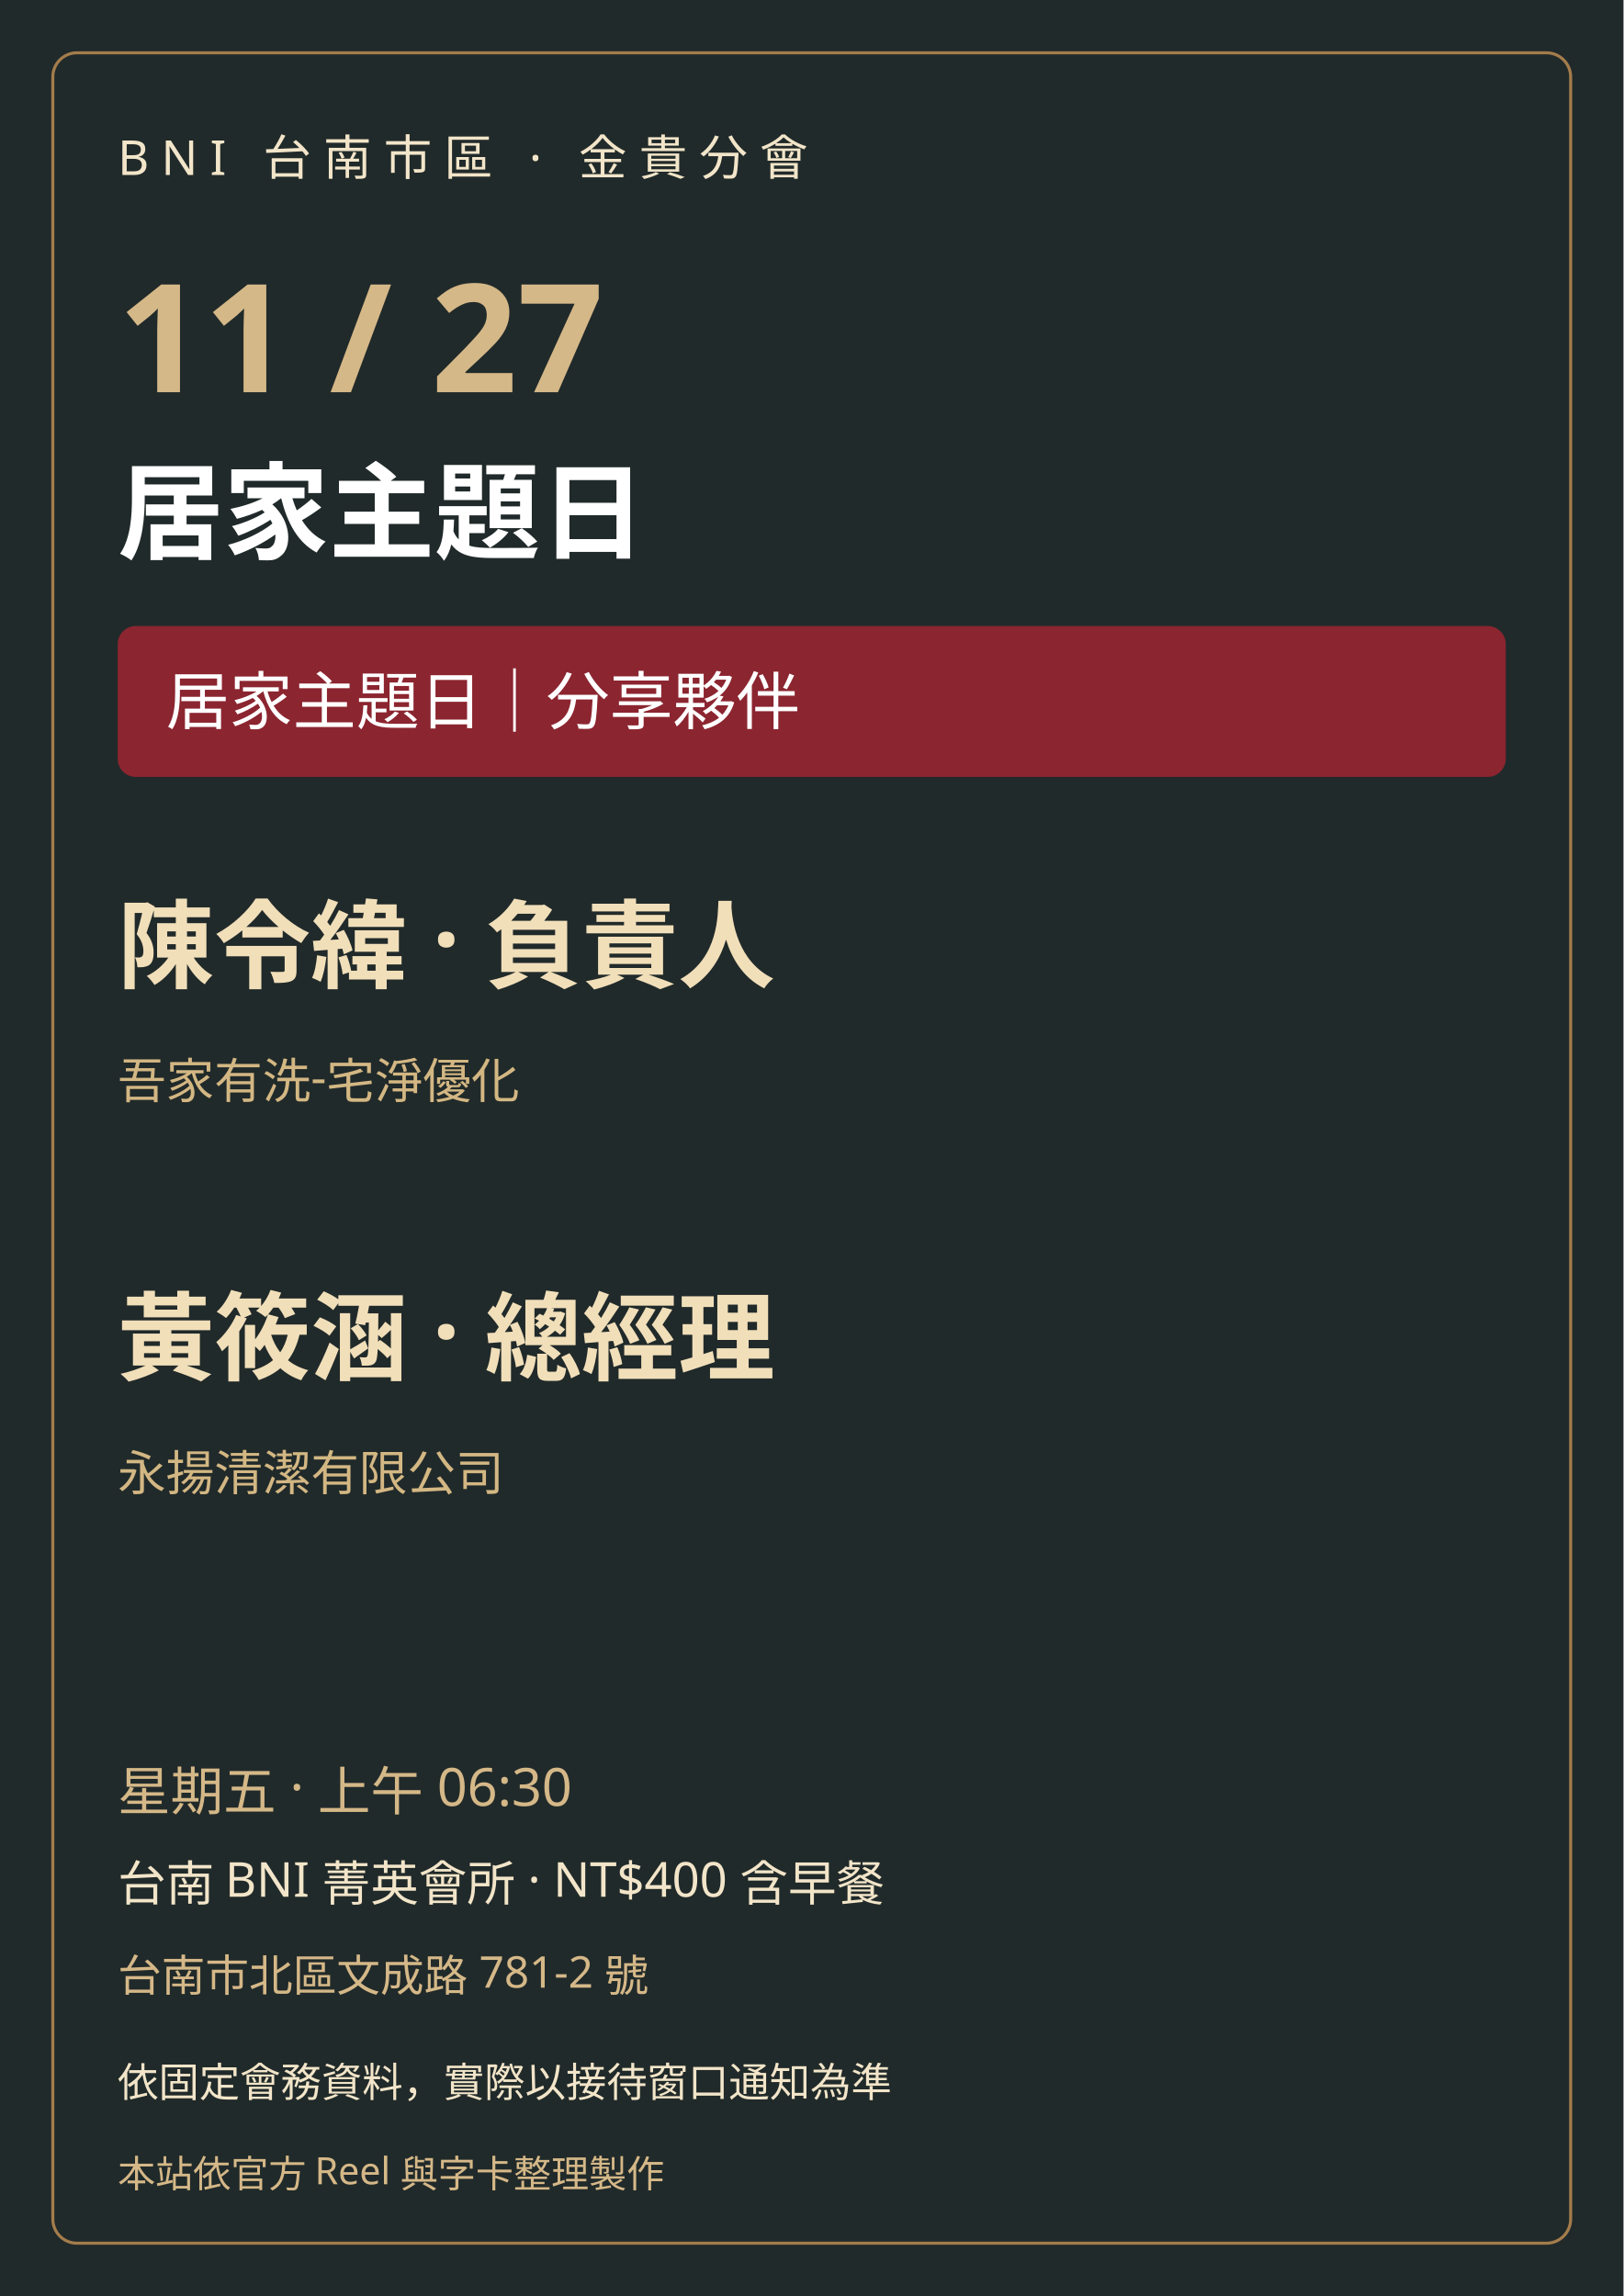
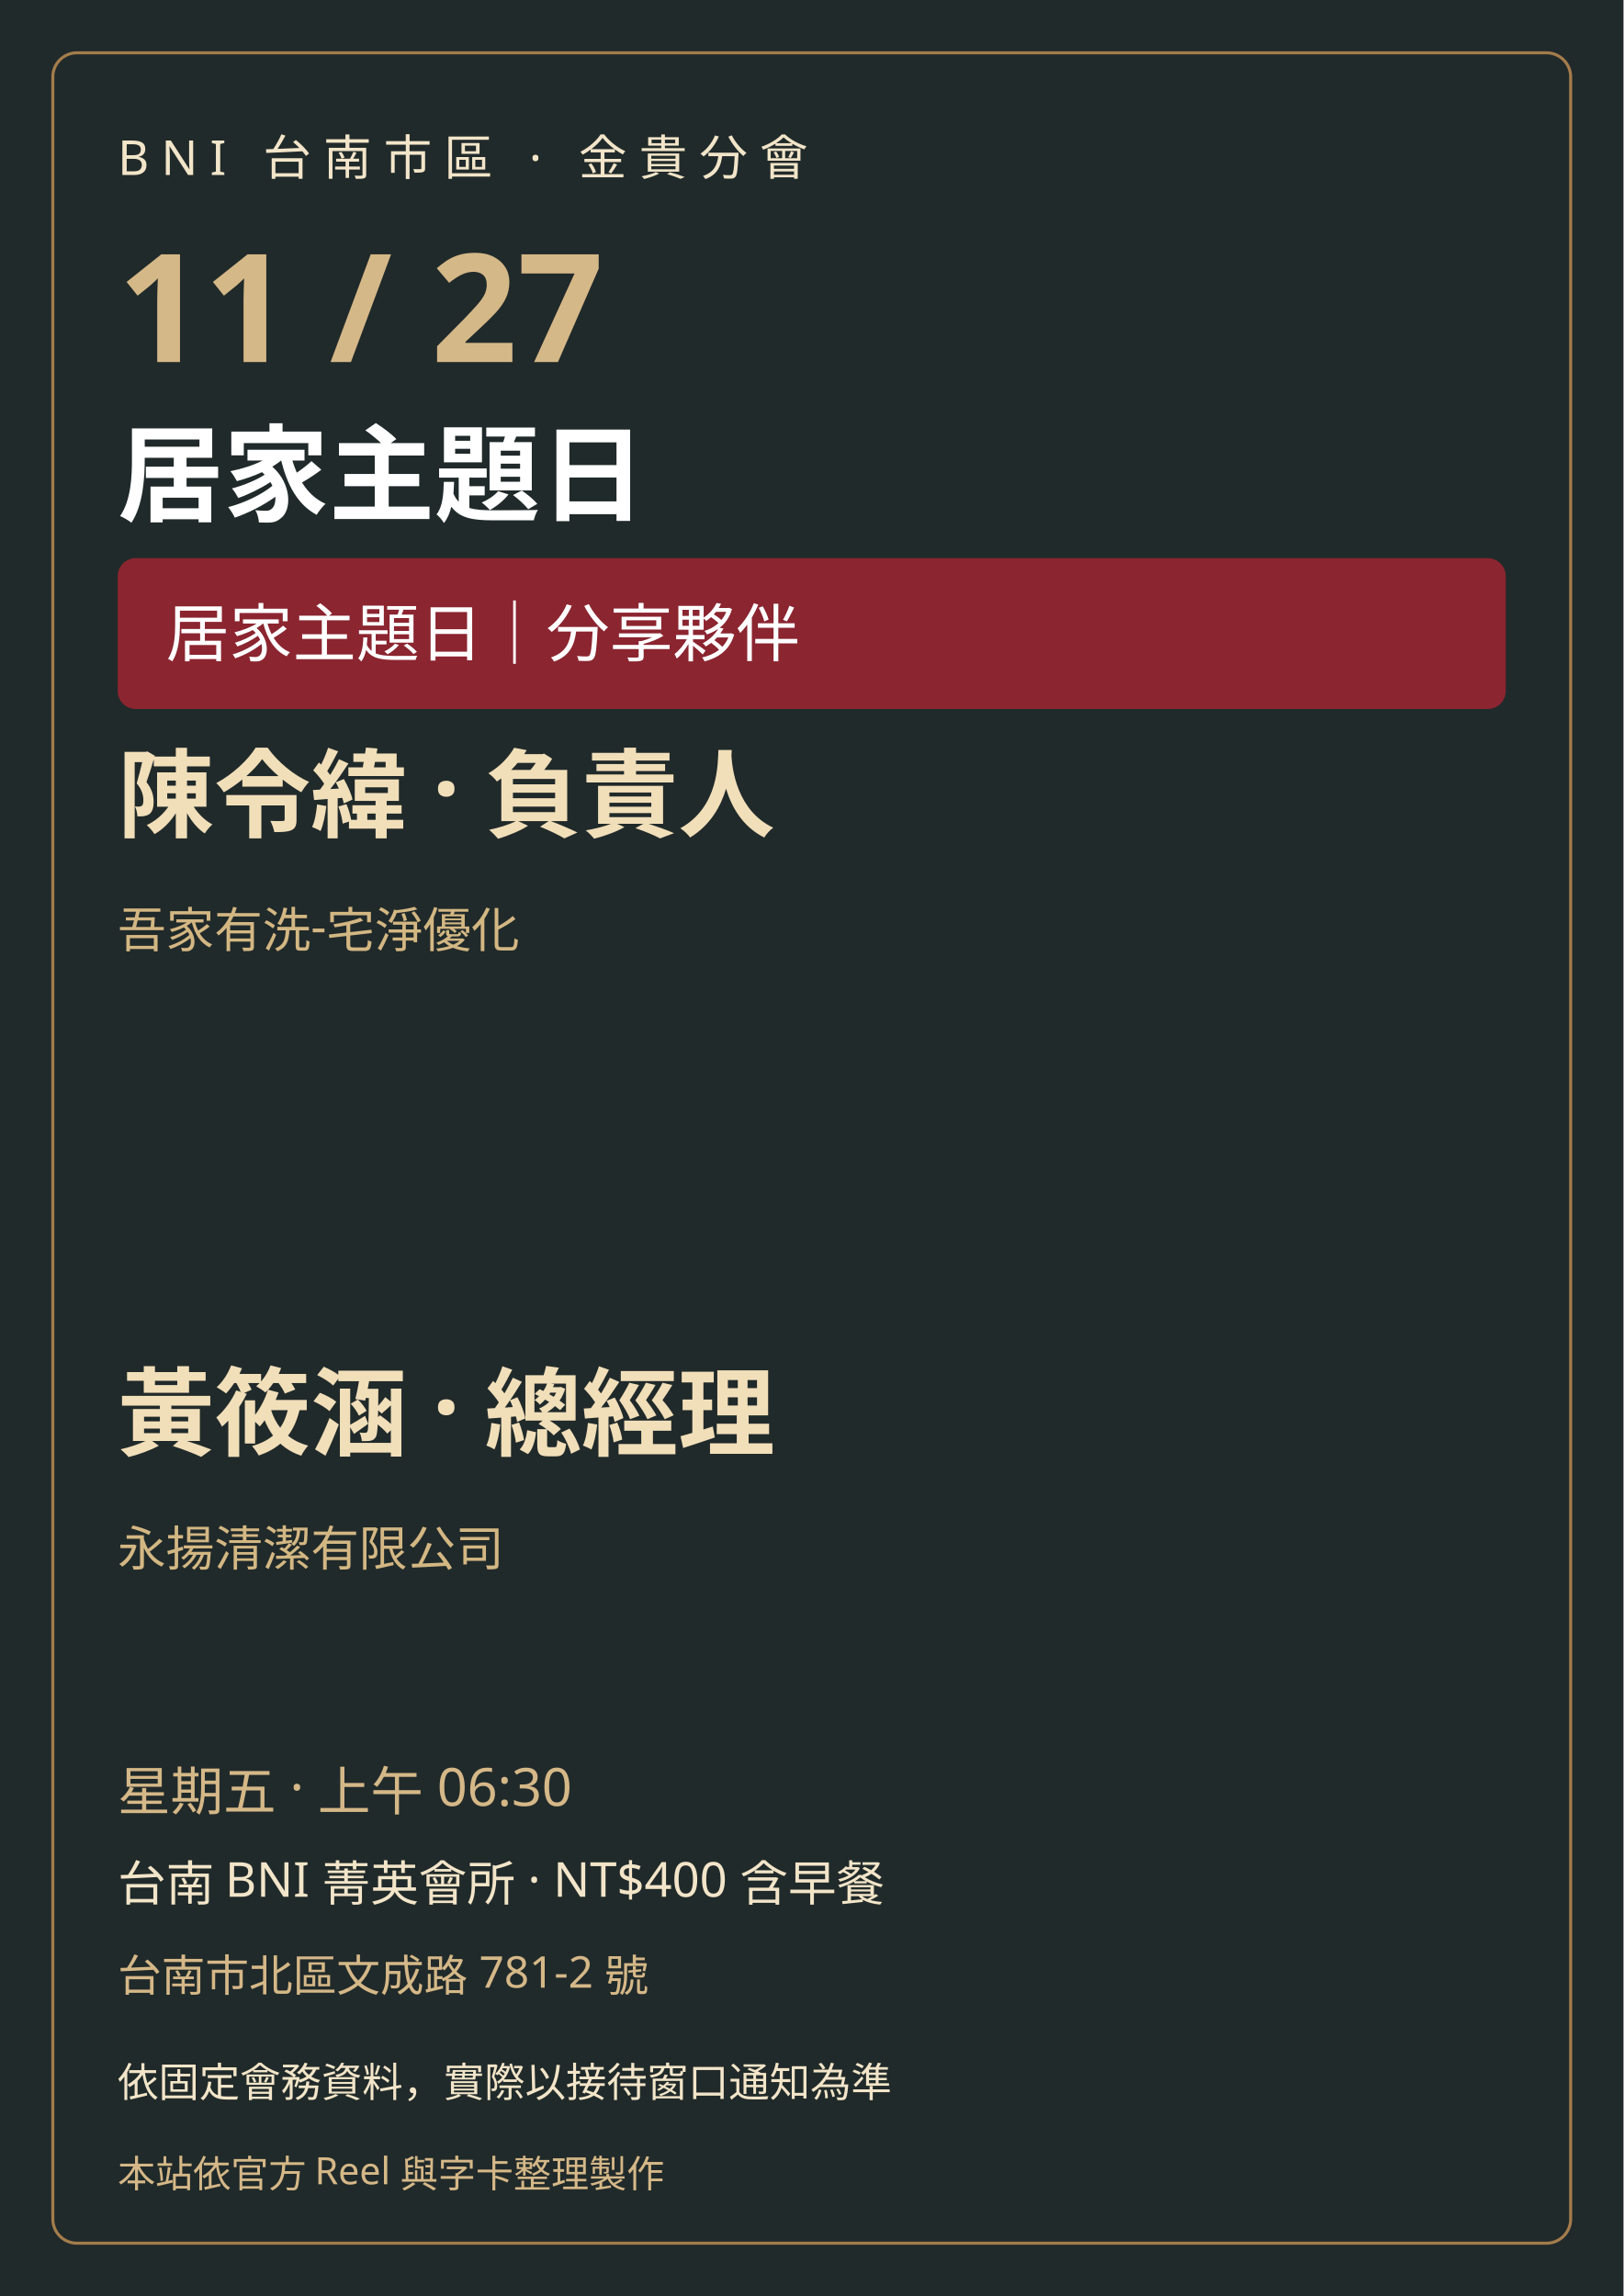
<svg xmlns="http://www.w3.org/2000/svg" viewBox="0 0 1076 1522" role="img" lang="zh-Hant" aria-labelledby="title desc">
  <rect width="1076" height="1522" fill="#212a2a" />
  <rect x="35" y="35" width="1006" height="1452" rx="16" fill="none" stroke="#a47c4c" stroke-width="2" />
  <g font-family="Noto Sans TC, sans-serif">
    <text x="78" y="116" fill="#f2e5c9" font-size="32" letter-spacing="8">BNI 台南市區 · 金貴分會</text>
-     <text x="78" y="260" fill="#d5b888" font-size="100" font-weight="900">11 / 27</text>
-     <text x="78" y="365" fill="#fff" font-size="70" font-weight="900">居家主題日</text>
-     <rect x="78" y="415" width="920" height="100" rx="12" fill="#8b2530" />
-     <text x="110" y="480" fill="#fff" font-size="42">居家主題日｜分享夥伴</text>
-     <text x="78" y="650" fill="#f1dfba" font-size="64" font-weight="800">陳令緯 · 負責人</text>
-     <text x="78" y="728" fill="#d3b783" font-size="32">吾家有洗-宅淨優化</text>
-     <text x="78" y="910" fill="#f1dfba" font-size="64" font-weight="800">黃筱涵 · 總經理</text>
-     <text x="78" y="988" fill="#d3b783" font-size="32">永揚清潔有限公司</text>
+     <text x="78" y="240" fill="#d5b888" font-size="100" font-weight="900">11 / 27</text>
+     <text x="78" y="340" fill="#fff" font-size="70" font-weight="900">居家主題日</text>
+     <rect x="78" y="370" width="920" height="100" rx="12" fill="#8b2530" />
+     <text x="110" y="435" fill="#fff" font-size="42">居家主題日｜分享夥伴</text>
+     <text x="78" y="550" fill="#f1dfba" font-size="64" font-weight="800">陳令緯 · 負責人</text>
+     <text x="78" y="628.0" fill="#d3b783" font-size="32">吾家有洗-宅淨優化</text>
+     <text x="78" y="960.0" fill="#f1dfba" font-size="64" font-weight="800">黃筱涵 · 總經理</text>
+     <text x="78" y="1038.0" fill="#d3b783" font-size="32">永揚清潔有限公司</text>
    <text x="78" y="1200" fill="#d5b888" font-size="35">星期五 · 上午 06:30</text>
    <text x="78" y="1260" fill="#f2e5c9" font-size="32">台南 BNI 菁英會所 · NT$400 含早餐</text>
    <text x="78" y="1320" fill="#d5b888" font-size="29">台南市北區文成路 781-2 號</text>
    <text x="78" y="1390" fill="#f2e5c9" font-size="27">依固定會務資料，實際以接待窗口通知為準</text>
    <text x="78" y="1450" fill="#d5b888" font-size="25">本站依官方 Reel 與字卡整理製作</text>
  </g>
</svg>
